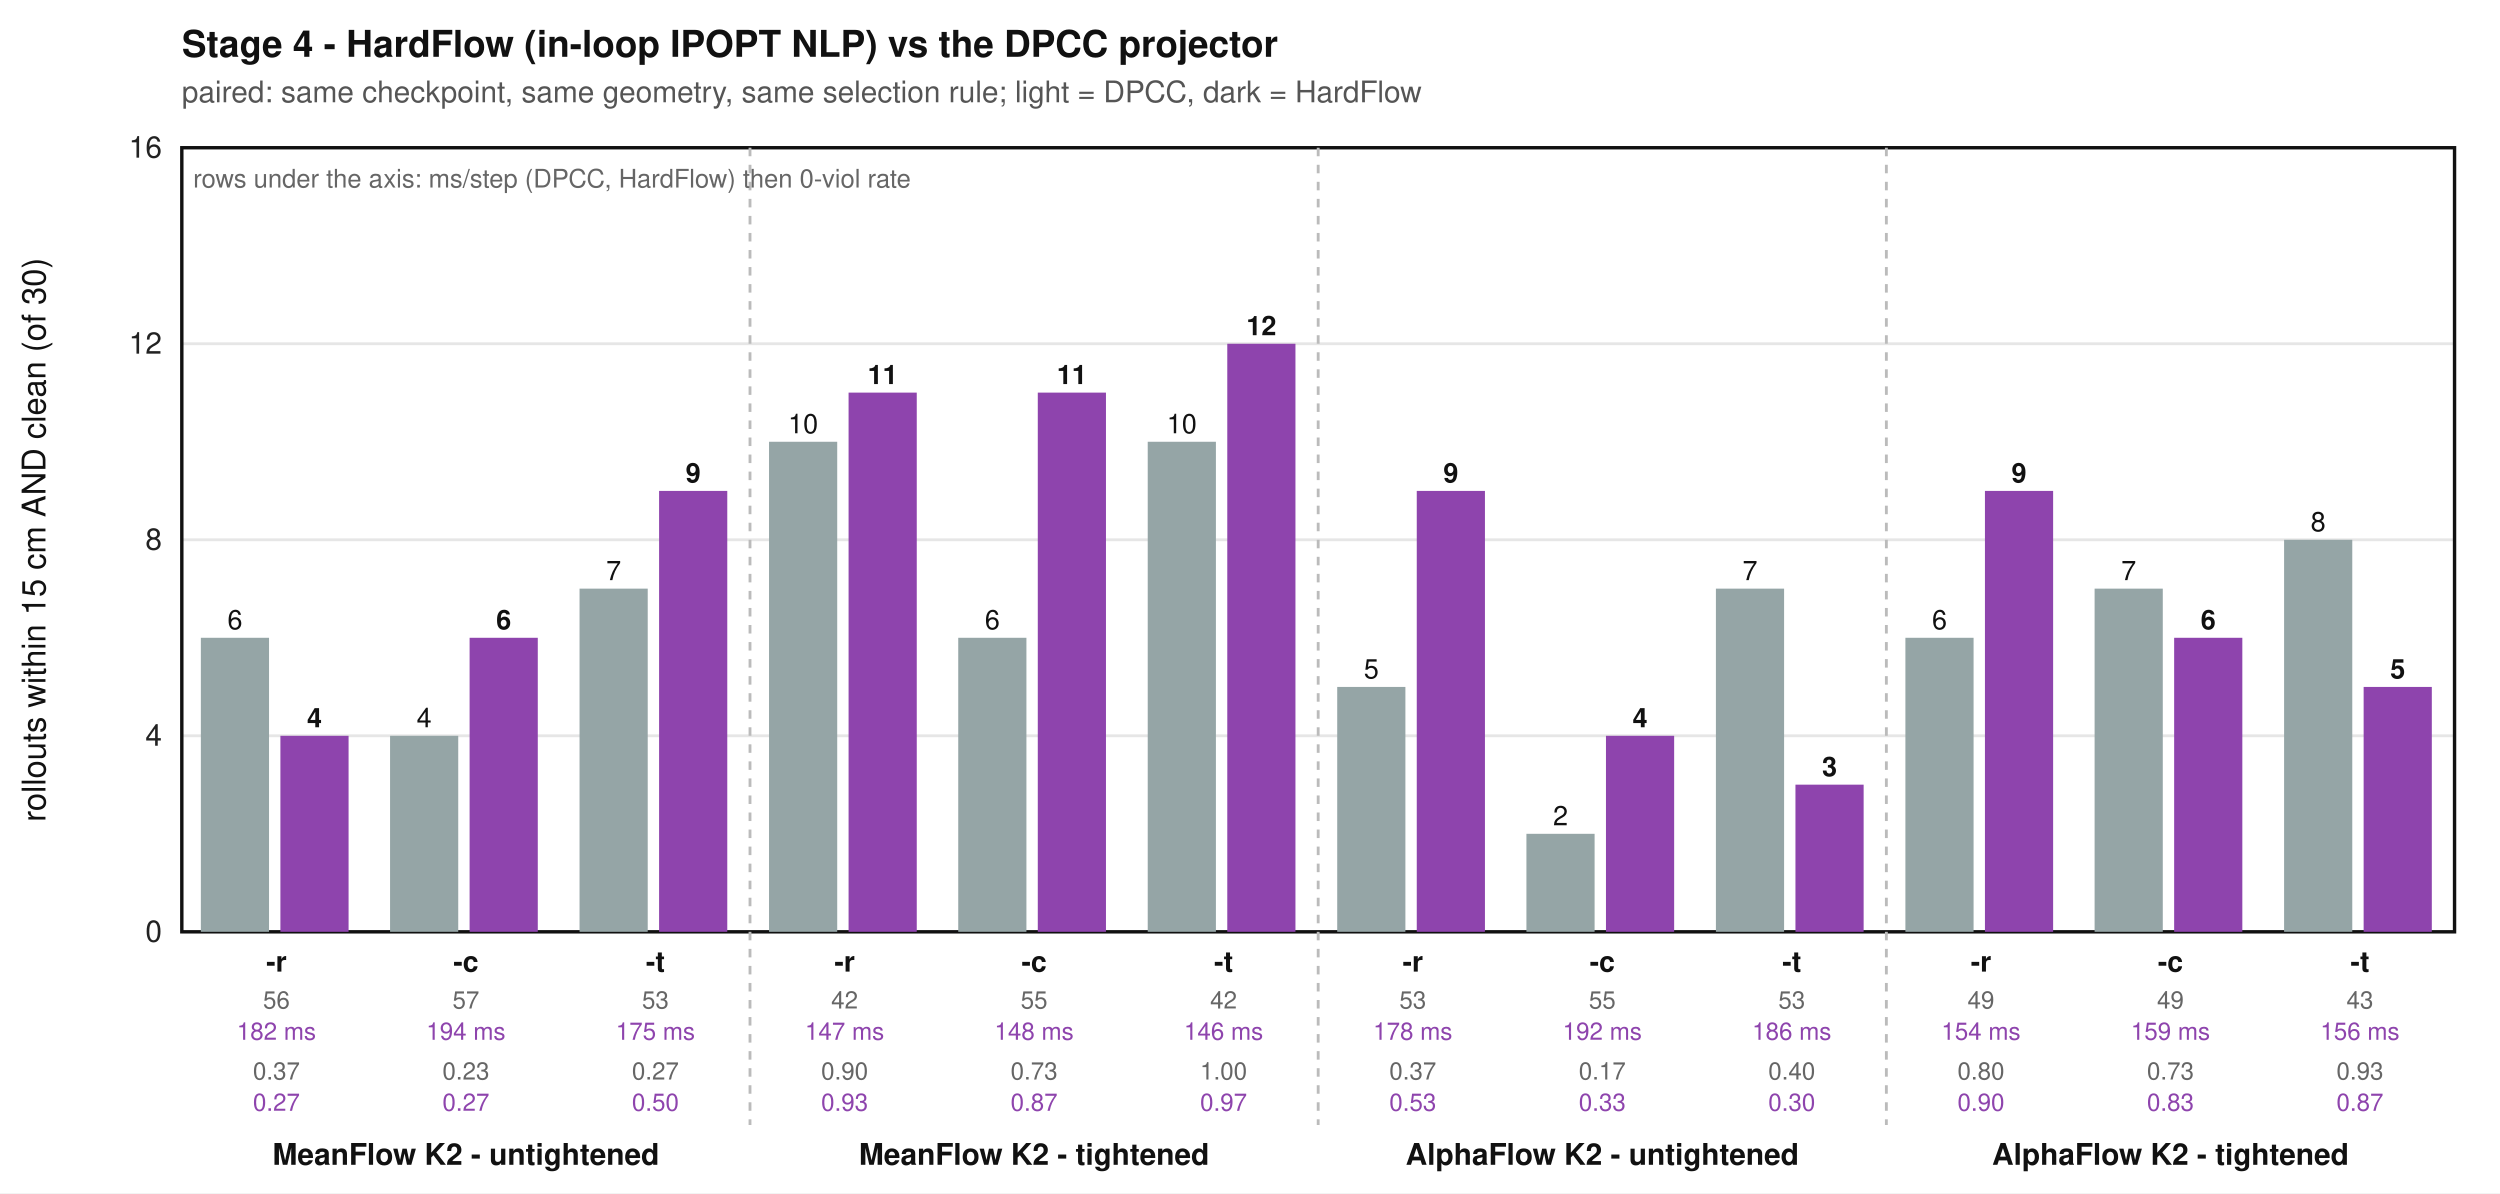
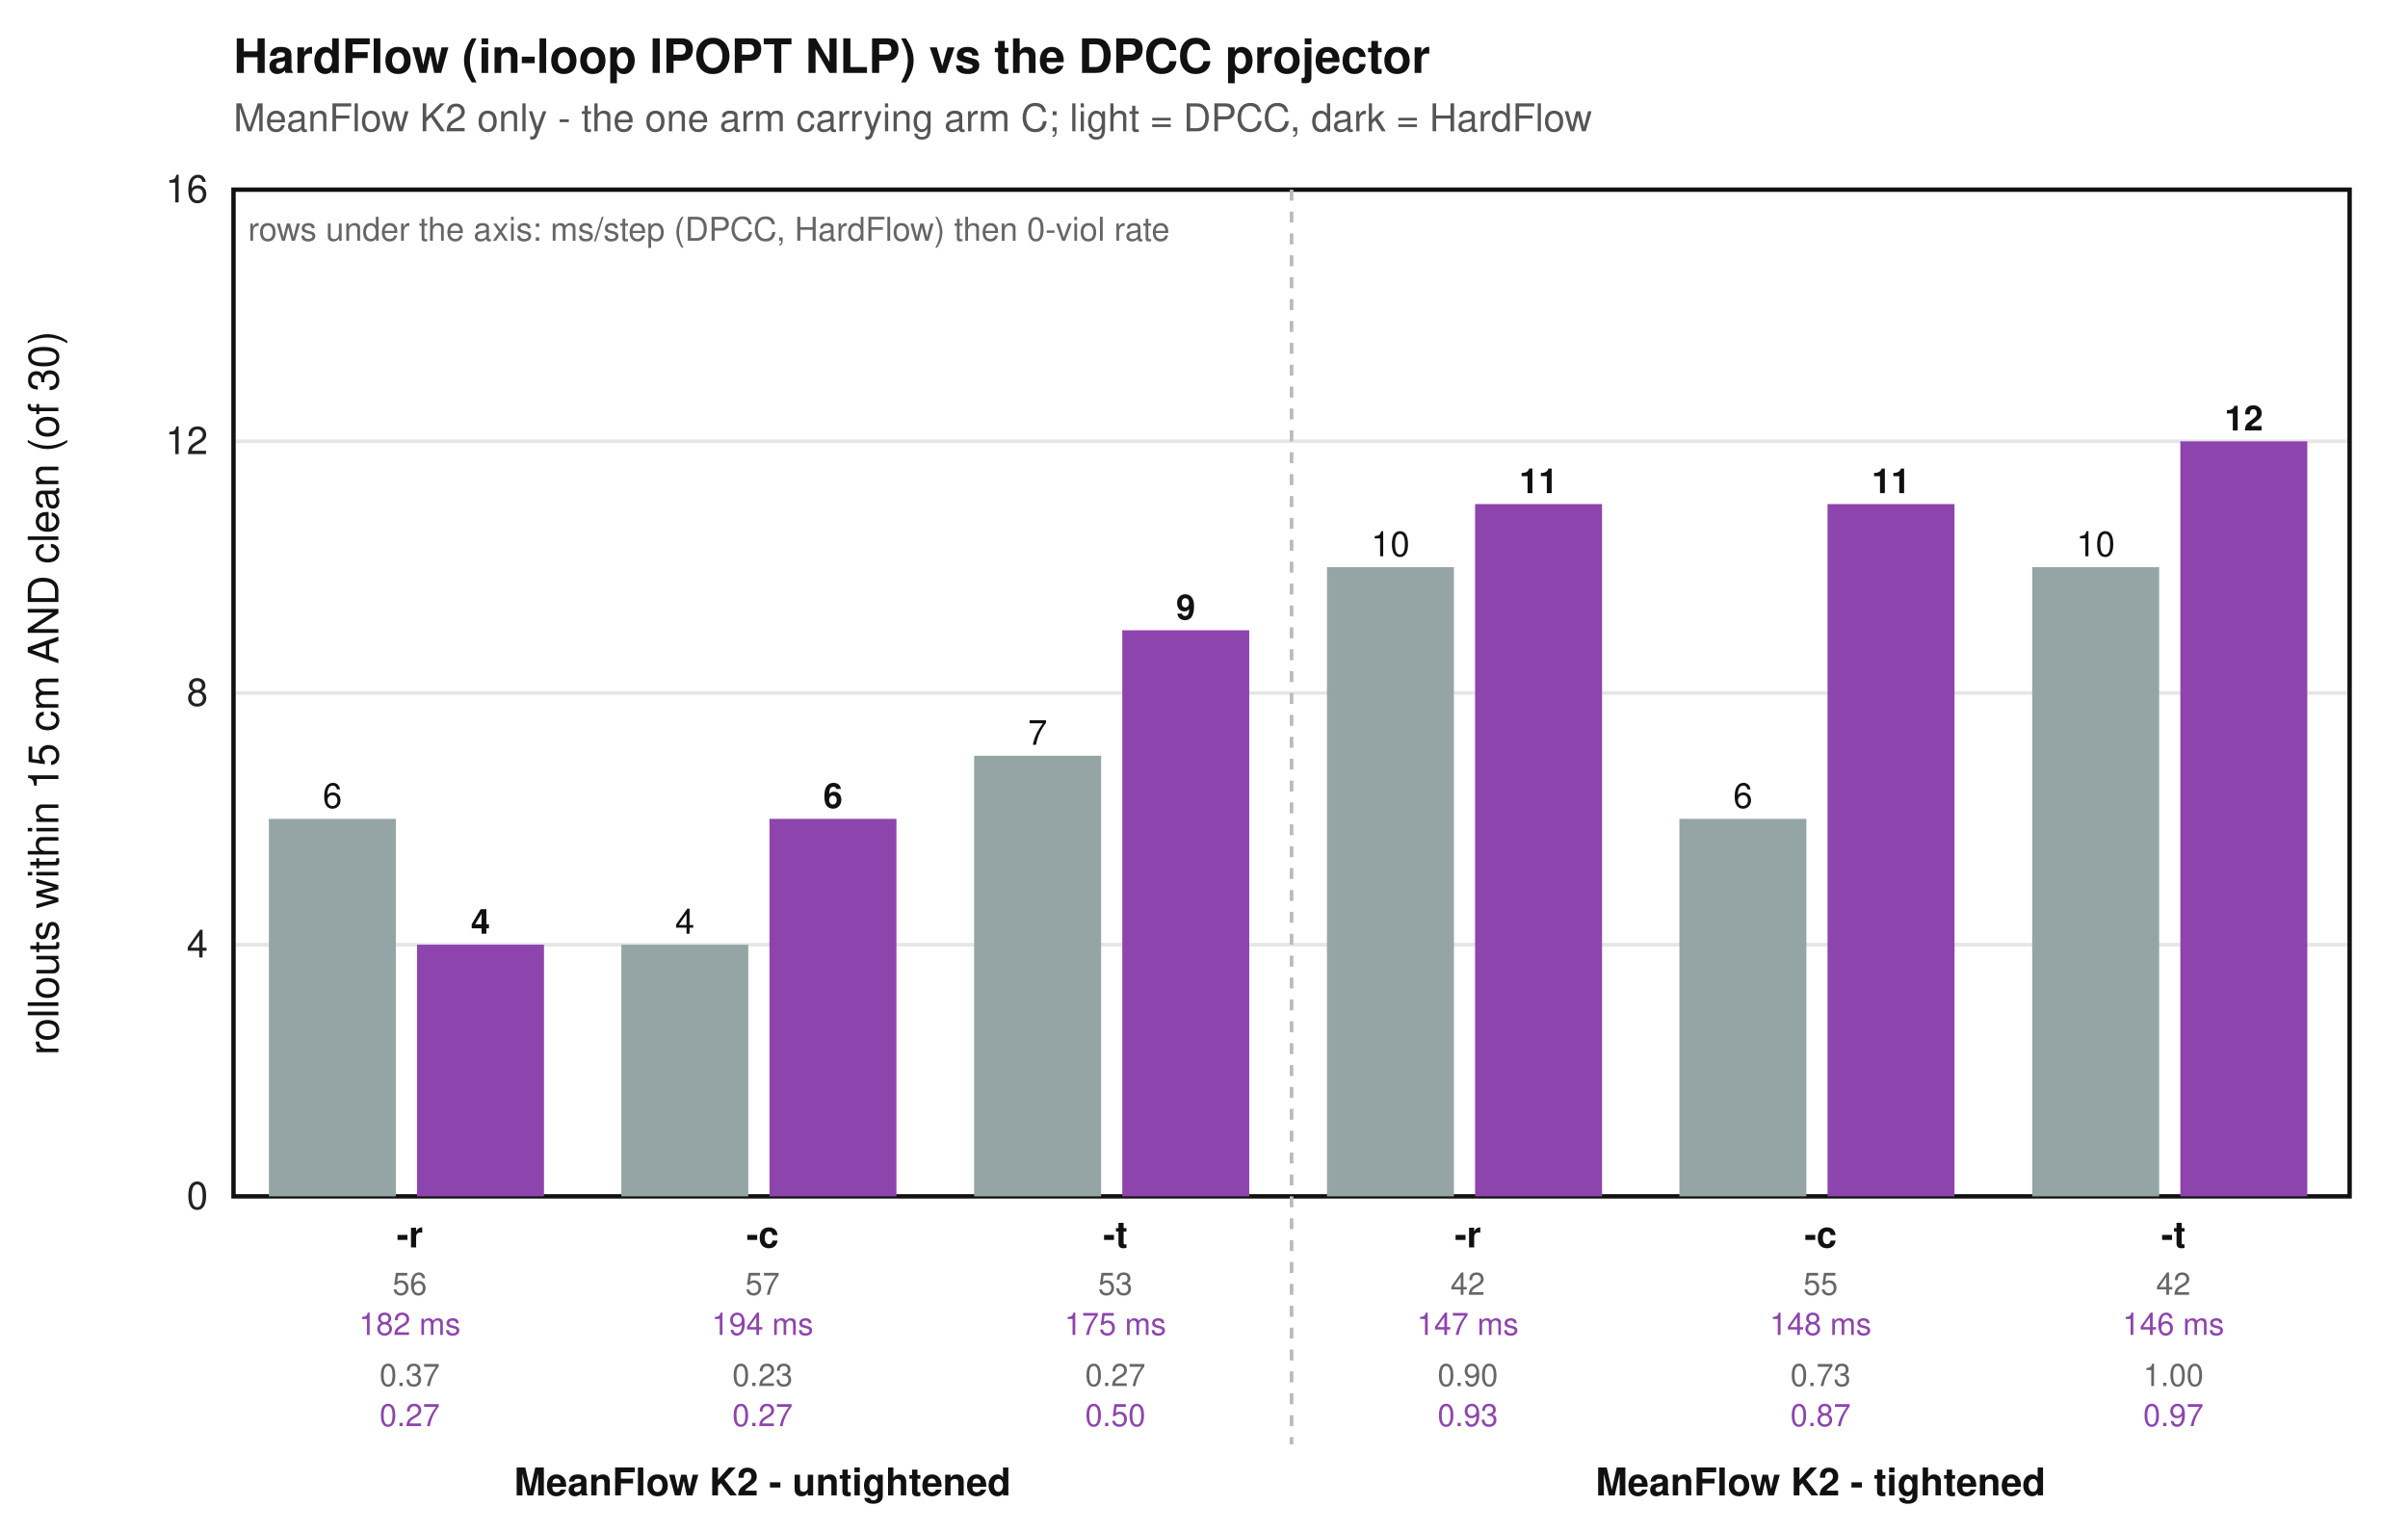
- <svg xmlns="http://www.w3.org/2000/svg" width="880" height="420" viewBox="0 0 880 420">
-   <rect x="0" y="0" width="880" height="420" fill="#ffffff" />
-   <line x1="64" y1="328.0" x2="864" y2="328.0" stroke="#e6e6e6" stroke-width="1" />
+ <svg xmlns="http://www.w3.org/2000/svg" width="660" height="420" viewBox="0 0 660 420">
+   <rect x="0" y="0" width="660" height="420" fill="#ffffff" />
+   <line x1="64" y1="328.0" x2="644" y2="328.0" stroke="#e6e6e6" stroke-width="1" />
  <text x="57.0" y="331.5" font-size="10.5" fill="#222" text-anchor="end" font-family="Helvetica,Arial,sans-serif">0</text>
-   <line x1="64" y1="259.0" x2="864" y2="259.0" stroke="#e6e6e6" stroke-width="1" />
+   <line x1="64" y1="259.0" x2="644" y2="259.0" stroke="#e6e6e6" stroke-width="1" />
  <text x="57.0" y="262.5" font-size="10.5" fill="#222" text-anchor="end" font-family="Helvetica,Arial,sans-serif">4</text>
-   <line x1="64" y1="190.0" x2="864" y2="190.0" stroke="#e6e6e6" stroke-width="1" />
+   <line x1="64" y1="190.0" x2="644" y2="190.0" stroke="#e6e6e6" stroke-width="1" />
  <text x="57.0" y="193.5" font-size="10.5" fill="#222" text-anchor="end" font-family="Helvetica,Arial,sans-serif">8</text>
-   <line x1="64" y1="121.0" x2="864" y2="121.0" stroke="#e6e6e6" stroke-width="1" />
+   <line x1="64" y1="121.0" x2="644" y2="121.0" stroke="#e6e6e6" stroke-width="1" />
  <text x="57.0" y="124.5" font-size="10.5" fill="#222" text-anchor="end" font-family="Helvetica,Arial,sans-serif">12</text>
-   <line x1="64" y1="52.0" x2="864" y2="52.0" stroke="#e6e6e6" stroke-width="1" />
+   <line x1="64" y1="52.0" x2="644" y2="52.0" stroke="#e6e6e6" stroke-width="1" />
  <text x="57.0" y="55.5" font-size="10.5" fill="#222" text-anchor="end" font-family="Helvetica,Arial,sans-serif">16</text>
-   <rect x="64" y="52" width="800" height="276" fill="none" stroke="#111" stroke-width="1.2" />
+   <rect x="64" y="52" width="580" height="276" fill="none" stroke="#111" stroke-width="1.2" />
  <text x="16" y="190.0" font-size="11.5" fill="#111" text-anchor="middle" font-family="Helvetica,Arial,sans-serif" transform="rotate(-90 16 190.0)">rollouts within 15 cm AND clean  (of 30)</text>
-   <text x="64.0" y="20.0" font-size="13" fill="#111" text-anchor="start" font-family="Helvetica,Arial,sans-serif" font-weight="bold">Stage 4 - HardFlow (in-loop IPOPT NLP) vs the DPCC projector</text>
-   <text x="64.0" y="36.0" font-size="10.5" fill="#555" text-anchor="start" font-family="Helvetica,Arial,sans-serif">paired: same checkpoint, same geometry, same selection rule; light = DPCC, dark = HardFlow</text>
-   <rect x="70.7" y="224.5" width="24.0" height="103.5" fill="#95a5a6" fill-opacity="1.0" stroke="none" stroke-width="1.0" />
-   <rect x="98.7" y="259.0" width="24.0" height="69.0" fill="#8e44ad" fill-opacity="1.0" stroke="none" stroke-width="1.0" />
-   <text x="82.7" y="221.5" font-size="9.5" fill="#111" text-anchor="middle" font-family="Helvetica,Arial,sans-serif">6</text>
-   <text x="110.7" y="256.0" font-size="9.5" fill="#111" text-anchor="middle" font-family="Helvetica,Arial,sans-serif" font-weight="bold">4</text>
-   <text x="97.3" y="342.0" font-size="10" fill="#111" text-anchor="middle" font-family="Helvetica,Arial,sans-serif" font-weight="bold">-r</text>
-   <text x="97.3" y="355.0" font-size="8.5" fill="#666" text-anchor="middle" font-family="Helvetica,Arial,sans-serif">56</text>
-   <text x="97.3" y="366.0" font-size="8.5" fill="#8e44ad" text-anchor="middle" font-family="Helvetica,Arial,sans-serif">182 ms</text>
-   <text x="97.3" y="380.0" font-size="8.5" fill="#666" text-anchor="middle" font-family="Helvetica,Arial,sans-serif">0.37</text>
-   <text x="97.3" y="391.0" font-size="8.5" fill="#8e44ad" text-anchor="middle" font-family="Helvetica,Arial,sans-serif">0.27</text>
-   <rect x="137.3" y="259.0" width="24.0" height="69.0" fill="#95a5a6" fill-opacity="1.0" stroke="none" stroke-width="1.0" />
-   <rect x="165.3" y="224.5" width="24.0" height="103.5" fill="#8e44ad" fill-opacity="1.0" stroke="none" stroke-width="1.0" />
-   <text x="149.3" y="256.0" font-size="9.5" fill="#111" text-anchor="middle" font-family="Helvetica,Arial,sans-serif">4</text>
-   <text x="177.3" y="221.5" font-size="9.5" fill="#111" text-anchor="middle" font-family="Helvetica,Arial,sans-serif" font-weight="bold">6</text>
-   <text x="164.0" y="342.0" font-size="10" fill="#111" text-anchor="middle" font-family="Helvetica,Arial,sans-serif" font-weight="bold">-c</text>
-   <text x="164.0" y="355.0" font-size="8.5" fill="#666" text-anchor="middle" font-family="Helvetica,Arial,sans-serif">57</text>
-   <text x="164.0" y="366.0" font-size="8.5" fill="#8e44ad" text-anchor="middle" font-family="Helvetica,Arial,sans-serif">194 ms</text>
-   <text x="164.0" y="380.0" font-size="8.5" fill="#666" text-anchor="middle" font-family="Helvetica,Arial,sans-serif">0.23</text>
-   <text x="164.0" y="391.0" font-size="8.5" fill="#8e44ad" text-anchor="middle" font-family="Helvetica,Arial,sans-serif">0.27</text>
-   <rect x="204.0" y="207.2" width="24.0" height="120.8" fill="#95a5a6" fill-opacity="1.0" stroke="none" stroke-width="1.0" />
-   <rect x="232.0" y="172.8" width="24.0" height="155.2" fill="#8e44ad" fill-opacity="1.0" stroke="none" stroke-width="1.0" />
-   <text x="216.0" y="204.2" font-size="9.5" fill="#111" text-anchor="middle" font-family="Helvetica,Arial,sans-serif">7</text>
-   <text x="244.0" y="169.8" font-size="9.5" fill="#111" text-anchor="middle" font-family="Helvetica,Arial,sans-serif" font-weight="bold">9</text>
-   <text x="230.7" y="342.0" font-size="10" fill="#111" text-anchor="middle" font-family="Helvetica,Arial,sans-serif" font-weight="bold">-t</text>
-   <text x="230.7" y="355.0" font-size="8.5" fill="#666" text-anchor="middle" font-family="Helvetica,Arial,sans-serif">53</text>
-   <text x="230.7" y="366.0" font-size="8.5" fill="#8e44ad" text-anchor="middle" font-family="Helvetica,Arial,sans-serif">175 ms</text>
-   <text x="230.7" y="380.0" font-size="8.5" fill="#666" text-anchor="middle" font-family="Helvetica,Arial,sans-serif">0.27</text>
-   <text x="230.7" y="391.0" font-size="8.5" fill="#8e44ad" text-anchor="middle" font-family="Helvetica,Arial,sans-serif">0.50</text>
-   <text x="164.0" y="410.0" font-size="10.5" fill="#111" text-anchor="middle" font-family="Helvetica,Arial,sans-serif" font-weight="bold">MeanFlow K2 - untightened</text>
-   <line x1="264.0" y1="52.0" x2="264.0" y2="396.0" stroke="#bbb" stroke-width="1.0" stroke-dasharray="3,3" />
-   <rect x="270.7" y="155.5" width="24.0" height="172.5" fill="#95a5a6" fill-opacity="1.0" stroke="none" stroke-width="1.0" />
-   <rect x="298.7" y="138.2" width="24.0" height="189.8" fill="#8e44ad" fill-opacity="1.0" stroke="none" stroke-width="1.0" />
-   <text x="282.7" y="152.5" font-size="9.5" fill="#111" text-anchor="middle" font-family="Helvetica,Arial,sans-serif">10</text>
-   <text x="310.7" y="135.2" font-size="9.5" fill="#111" text-anchor="middle" font-family="Helvetica,Arial,sans-serif" font-weight="bold">11</text>
-   <text x="297.3" y="342.0" font-size="10" fill="#111" text-anchor="middle" font-family="Helvetica,Arial,sans-serif" font-weight="bold">-r</text>
-   <text x="297.3" y="355.0" font-size="8.5" fill="#666" text-anchor="middle" font-family="Helvetica,Arial,sans-serif">42</text>
-   <text x="297.3" y="366.0" font-size="8.5" fill="#8e44ad" text-anchor="middle" font-family="Helvetica,Arial,sans-serif">147 ms</text>
-   <text x="297.3" y="380.0" font-size="8.5" fill="#666" text-anchor="middle" font-family="Helvetica,Arial,sans-serif">0.90</text>
-   <text x="297.3" y="391.0" font-size="8.5" fill="#8e44ad" text-anchor="middle" font-family="Helvetica,Arial,sans-serif">0.93</text>
-   <rect x="337.3" y="224.5" width="24.0" height="103.5" fill="#95a5a6" fill-opacity="1.0" stroke="none" stroke-width="1.0" />
-   <rect x="365.3" y="138.2" width="24.0" height="189.8" fill="#8e44ad" fill-opacity="1.0" stroke="none" stroke-width="1.0" />
-   <text x="349.3" y="221.5" font-size="9.5" fill="#111" text-anchor="middle" font-family="Helvetica,Arial,sans-serif">6</text>
-   <text x="377.3" y="135.2" font-size="9.5" fill="#111" text-anchor="middle" font-family="Helvetica,Arial,sans-serif" font-weight="bold">11</text>
-   <text x="364.0" y="342.0" font-size="10" fill="#111" text-anchor="middle" font-family="Helvetica,Arial,sans-serif" font-weight="bold">-c</text>
-   <text x="364.0" y="355.0" font-size="8.5" fill="#666" text-anchor="middle" font-family="Helvetica,Arial,sans-serif">55</text>
-   <text x="364.0" y="366.0" font-size="8.5" fill="#8e44ad" text-anchor="middle" font-family="Helvetica,Arial,sans-serif">148 ms</text>
-   <text x="364.0" y="380.0" font-size="8.5" fill="#666" text-anchor="middle" font-family="Helvetica,Arial,sans-serif">0.73</text>
-   <text x="364.0" y="391.0" font-size="8.5" fill="#8e44ad" text-anchor="middle" font-family="Helvetica,Arial,sans-serif">0.87</text>
-   <rect x="404.0" y="155.5" width="24.0" height="172.5" fill="#95a5a6" fill-opacity="1.0" stroke="none" stroke-width="1.0" />
-   <rect x="432.0" y="121.0" width="24.0" height="207.0" fill="#8e44ad" fill-opacity="1.0" stroke="none" stroke-width="1.0" />
-   <text x="416.0" y="152.5" font-size="9.5" fill="#111" text-anchor="middle" font-family="Helvetica,Arial,sans-serif">10</text>
-   <text x="444.0" y="118.0" font-size="9.5" fill="#111" text-anchor="middle" font-family="Helvetica,Arial,sans-serif" font-weight="bold">12</text>
-   <text x="430.7" y="342.0" font-size="10" fill="#111" text-anchor="middle" font-family="Helvetica,Arial,sans-serif" font-weight="bold">-t</text>
-   <text x="430.7" y="355.0" font-size="8.5" fill="#666" text-anchor="middle" font-family="Helvetica,Arial,sans-serif">42</text>
-   <text x="430.7" y="366.0" font-size="8.5" fill="#8e44ad" text-anchor="middle" font-family="Helvetica,Arial,sans-serif">146 ms</text>
-   <text x="430.7" y="380.0" font-size="8.5" fill="#666" text-anchor="middle" font-family="Helvetica,Arial,sans-serif">1.00</text>
-   <text x="430.7" y="391.0" font-size="8.5" fill="#8e44ad" text-anchor="middle" font-family="Helvetica,Arial,sans-serif">0.97</text>
-   <text x="364.0" y="410.0" font-size="10.5" fill="#111" text-anchor="middle" font-family="Helvetica,Arial,sans-serif" font-weight="bold">MeanFlow K2 - tightened</text>
-   <line x1="464.0" y1="52.0" x2="464.0" y2="396.0" stroke="#bbb" stroke-width="1.0" stroke-dasharray="3,3" />
-   <rect x="470.7" y="241.8" width="24.0" height="86.2" fill="#95a5a6" fill-opacity="1.0" stroke="none" stroke-width="1.0" />
-   <rect x="498.7" y="172.8" width="24.0" height="155.2" fill="#8e44ad" fill-opacity="1.0" stroke="none" stroke-width="1.0" />
-   <text x="482.7" y="238.8" font-size="9.5" fill="#111" text-anchor="middle" font-family="Helvetica,Arial,sans-serif">5</text>
-   <text x="510.7" y="169.8" font-size="9.5" fill="#111" text-anchor="middle" font-family="Helvetica,Arial,sans-serif" font-weight="bold">9</text>
-   <text x="497.3" y="342.0" font-size="10" fill="#111" text-anchor="middle" font-family="Helvetica,Arial,sans-serif" font-weight="bold">-r</text>
-   <text x="497.3" y="355.0" font-size="8.5" fill="#666" text-anchor="middle" font-family="Helvetica,Arial,sans-serif">53</text>
-   <text x="497.3" y="366.0" font-size="8.5" fill="#8e44ad" text-anchor="middle" font-family="Helvetica,Arial,sans-serif">178 ms</text>
-   <text x="497.3" y="380.0" font-size="8.5" fill="#666" text-anchor="middle" font-family="Helvetica,Arial,sans-serif">0.37</text>
-   <text x="497.3" y="391.0" font-size="8.5" fill="#8e44ad" text-anchor="middle" font-family="Helvetica,Arial,sans-serif">0.53</text>
-   <rect x="537.3" y="293.5" width="24.0" height="34.5" fill="#95a5a6" fill-opacity="1.0" stroke="none" stroke-width="1.0" />
-   <rect x="565.3" y="259.0" width="24.0" height="69.0" fill="#8e44ad" fill-opacity="1.0" stroke="none" stroke-width="1.0" />
-   <text x="549.3" y="290.5" font-size="9.5" fill="#111" text-anchor="middle" font-family="Helvetica,Arial,sans-serif">2</text>
-   <text x="577.3" y="256.0" font-size="9.5" fill="#111" text-anchor="middle" font-family="Helvetica,Arial,sans-serif" font-weight="bold">4</text>
-   <text x="564.0" y="342.0" font-size="10" fill="#111" text-anchor="middle" font-family="Helvetica,Arial,sans-serif" font-weight="bold">-c</text>
-   <text x="564.0" y="355.0" font-size="8.5" fill="#666" text-anchor="middle" font-family="Helvetica,Arial,sans-serif">55</text>
-   <text x="564.0" y="366.0" font-size="8.5" fill="#8e44ad" text-anchor="middle" font-family="Helvetica,Arial,sans-serif">192 ms</text>
-   <text x="564.0" y="380.0" font-size="8.5" fill="#666" text-anchor="middle" font-family="Helvetica,Arial,sans-serif">0.17</text>
-   <text x="564.0" y="391.0" font-size="8.5" fill="#8e44ad" text-anchor="middle" font-family="Helvetica,Arial,sans-serif">0.33</text>
-   <rect x="604.0" y="207.2" width="24.0" height="120.8" fill="#95a5a6" fill-opacity="1.0" stroke="none" stroke-width="1.0" />
-   <rect x="632.0" y="276.2" width="24.0" height="51.8" fill="#8e44ad" fill-opacity="1.0" stroke="none" stroke-width="1.0" />
-   <text x="616.0" y="204.2" font-size="9.5" fill="#111" text-anchor="middle" font-family="Helvetica,Arial,sans-serif">7</text>
-   <text x="644.0" y="273.2" font-size="9.5" fill="#111" text-anchor="middle" font-family="Helvetica,Arial,sans-serif" font-weight="bold">3</text>
-   <text x="630.7" y="342.0" font-size="10" fill="#111" text-anchor="middle" font-family="Helvetica,Arial,sans-serif" font-weight="bold">-t</text>
-   <text x="630.7" y="355.0" font-size="8.5" fill="#666" text-anchor="middle" font-family="Helvetica,Arial,sans-serif">53</text>
-   <text x="630.7" y="366.0" font-size="8.5" fill="#8e44ad" text-anchor="middle" font-family="Helvetica,Arial,sans-serif">186 ms</text>
-   <text x="630.7" y="380.0" font-size="8.5" fill="#666" text-anchor="middle" font-family="Helvetica,Arial,sans-serif">0.40</text>
-   <text x="630.7" y="391.0" font-size="8.5" fill="#8e44ad" text-anchor="middle" font-family="Helvetica,Arial,sans-serif">0.30</text>
-   <text x="564.0" y="410.0" font-size="10.5" fill="#111" text-anchor="middle" font-family="Helvetica,Arial,sans-serif" font-weight="bold">AlphaFlow K2 - untightened</text>
-   <line x1="664.0" y1="52.0" x2="664.0" y2="396.0" stroke="#bbb" stroke-width="1.0" stroke-dasharray="3,3" />
-   <rect x="670.7" y="224.5" width="24.0" height="103.5" fill="#95a5a6" fill-opacity="1.0" stroke="none" stroke-width="1.0" />
-   <rect x="698.7" y="172.8" width="24.0" height="155.2" fill="#8e44ad" fill-opacity="1.0" stroke="none" stroke-width="1.0" />
-   <text x="682.7" y="221.5" font-size="9.5" fill="#111" text-anchor="middle" font-family="Helvetica,Arial,sans-serif">6</text>
-   <text x="710.7" y="169.8" font-size="9.5" fill="#111" text-anchor="middle" font-family="Helvetica,Arial,sans-serif" font-weight="bold">9</text>
-   <text x="697.3" y="342.0" font-size="10" fill="#111" text-anchor="middle" font-family="Helvetica,Arial,sans-serif" font-weight="bold">-r</text>
-   <text x="697.3" y="355.0" font-size="8.5" fill="#666" text-anchor="middle" font-family="Helvetica,Arial,sans-serif">49</text>
-   <text x="697.3" y="366.0" font-size="8.5" fill="#8e44ad" text-anchor="middle" font-family="Helvetica,Arial,sans-serif">154 ms</text>
-   <text x="697.3" y="380.0" font-size="8.5" fill="#666" text-anchor="middle" font-family="Helvetica,Arial,sans-serif">0.80</text>
-   <text x="697.3" y="391.0" font-size="8.5" fill="#8e44ad" text-anchor="middle" font-family="Helvetica,Arial,sans-serif">0.90</text>
-   <rect x="737.3" y="207.2" width="24.0" height="120.8" fill="#95a5a6" fill-opacity="1.0" stroke="none" stroke-width="1.0" />
-   <rect x="765.3" y="224.5" width="24.0" height="103.5" fill="#8e44ad" fill-opacity="1.0" stroke="none" stroke-width="1.0" />
-   <text x="749.3" y="204.2" font-size="9.5" fill="#111" text-anchor="middle" font-family="Helvetica,Arial,sans-serif">7</text>
-   <text x="777.3" y="221.5" font-size="9.5" fill="#111" text-anchor="middle" font-family="Helvetica,Arial,sans-serif" font-weight="bold">6</text>
-   <text x="764.0" y="342.0" font-size="10" fill="#111" text-anchor="middle" font-family="Helvetica,Arial,sans-serif" font-weight="bold">-c</text>
-   <text x="764.0" y="355.0" font-size="8.5" fill="#666" text-anchor="middle" font-family="Helvetica,Arial,sans-serif">49</text>
-   <text x="764.0" y="366.0" font-size="8.5" fill="#8e44ad" text-anchor="middle" font-family="Helvetica,Arial,sans-serif">159 ms</text>
-   <text x="764.0" y="380.0" font-size="8.5" fill="#666" text-anchor="middle" font-family="Helvetica,Arial,sans-serif">0.73</text>
-   <text x="764.0" y="391.0" font-size="8.5" fill="#8e44ad" text-anchor="middle" font-family="Helvetica,Arial,sans-serif">0.83</text>
-   <rect x="804.0" y="190.0" width="24.0" height="138.0" fill="#95a5a6" fill-opacity="1.0" stroke="none" stroke-width="1.0" />
-   <rect x="832.0" y="241.8" width="24.0" height="86.2" fill="#8e44ad" fill-opacity="1.0" stroke="none" stroke-width="1.0" />
-   <text x="816.0" y="187.0" font-size="9.5" fill="#111" text-anchor="middle" font-family="Helvetica,Arial,sans-serif">8</text>
-   <text x="844.0" y="238.8" font-size="9.5" fill="#111" text-anchor="middle" font-family="Helvetica,Arial,sans-serif" font-weight="bold">5</text>
-   <text x="830.7" y="342.0" font-size="10" fill="#111" text-anchor="middle" font-family="Helvetica,Arial,sans-serif" font-weight="bold">-t</text>
-   <text x="830.7" y="355.0" font-size="8.5" fill="#666" text-anchor="middle" font-family="Helvetica,Arial,sans-serif">43</text>
-   <text x="830.7" y="366.0" font-size="8.5" fill="#8e44ad" text-anchor="middle" font-family="Helvetica,Arial,sans-serif">156 ms</text>
-   <text x="830.7" y="380.0" font-size="8.5" fill="#666" text-anchor="middle" font-family="Helvetica,Arial,sans-serif">0.93</text>
-   <text x="830.7" y="391.0" font-size="8.5" fill="#8e44ad" text-anchor="middle" font-family="Helvetica,Arial,sans-serif">0.87</text>
-   <text x="764.0" y="410.0" font-size="10.5" fill="#111" text-anchor="middle" font-family="Helvetica,Arial,sans-serif" font-weight="bold">AlphaFlow K2 - tightened</text>
+   <text x="64.0" y="20.0" font-size="13" fill="#111" text-anchor="start" font-family="Helvetica,Arial,sans-serif" font-weight="bold">HardFlow (in-loop IPOPT NLP) vs the DPCC projector</text>
+   <text x="64.0" y="36.0" font-size="10.5" fill="#555" text-anchor="start" font-family="Helvetica,Arial,sans-serif">MeanFlow K2 only - the one arm carrying arm C; light = DPCC, dark = HardFlow</text>
+   <rect x="73.7" y="224.5" width="34.8" height="103.5" fill="#95a5a6" fill-opacity="1.0" stroke="none" stroke-width="1.0" />
+   <rect x="114.3" y="259.0" width="34.8" height="69.0" fill="#8e44ad" fill-opacity="1.0" stroke="none" stroke-width="1.0" />
+   <text x="91.1" y="221.5" font-size="9.5" fill="#111" text-anchor="middle" font-family="Helvetica,Arial,sans-serif">6</text>
+   <text x="131.7" y="256.0" font-size="9.5" fill="#111" text-anchor="middle" font-family="Helvetica,Arial,sans-serif" font-weight="bold">4</text>
+   <text x="112.3" y="342.0" font-size="10" fill="#111" text-anchor="middle" font-family="Helvetica,Arial,sans-serif" font-weight="bold">-r</text>
+   <text x="112.3" y="355.0" font-size="8.5" fill="#666" text-anchor="middle" font-family="Helvetica,Arial,sans-serif">56</text>
+   <text x="112.3" y="366.0" font-size="8.5" fill="#8e44ad" text-anchor="middle" font-family="Helvetica,Arial,sans-serif">182 ms</text>
+   <text x="112.3" y="380.0" font-size="8.5" fill="#666" text-anchor="middle" font-family="Helvetica,Arial,sans-serif">0.37</text>
+   <text x="112.3" y="391.0" font-size="8.5" fill="#8e44ad" text-anchor="middle" font-family="Helvetica,Arial,sans-serif">0.27</text>
+   <rect x="170.3" y="259.0" width="34.8" height="69.0" fill="#95a5a6" fill-opacity="1.0" stroke="none" stroke-width="1.0" />
+   <rect x="210.9" y="224.5" width="34.8" height="103.5" fill="#8e44ad" fill-opacity="1.0" stroke="none" stroke-width="1.0" />
+   <text x="187.7" y="256.0" font-size="9.5" fill="#111" text-anchor="middle" font-family="Helvetica,Arial,sans-serif">4</text>
+   <text x="228.3" y="221.5" font-size="9.5" fill="#111" text-anchor="middle" font-family="Helvetica,Arial,sans-serif" font-weight="bold">6</text>
+   <text x="209.0" y="342.0" font-size="10" fill="#111" text-anchor="middle" font-family="Helvetica,Arial,sans-serif" font-weight="bold">-c</text>
+   <text x="209.0" y="355.0" font-size="8.5" fill="#666" text-anchor="middle" font-family="Helvetica,Arial,sans-serif">57</text>
+   <text x="209.0" y="366.0" font-size="8.5" fill="#8e44ad" text-anchor="middle" font-family="Helvetica,Arial,sans-serif">194 ms</text>
+   <text x="209.0" y="380.0" font-size="8.5" fill="#666" text-anchor="middle" font-family="Helvetica,Arial,sans-serif">0.23</text>
+   <text x="209.0" y="391.0" font-size="8.5" fill="#8e44ad" text-anchor="middle" font-family="Helvetica,Arial,sans-serif">0.27</text>
+   <rect x="267.0" y="207.2" width="34.8" height="120.8" fill="#95a5a6" fill-opacity="1.0" stroke="none" stroke-width="1.0" />
+   <rect x="307.6" y="172.8" width="34.8" height="155.2" fill="#8e44ad" fill-opacity="1.0" stroke="none" stroke-width="1.0" />
+   <text x="284.4" y="204.2" font-size="9.5" fill="#111" text-anchor="middle" font-family="Helvetica,Arial,sans-serif">7</text>
+   <text x="325.0" y="169.8" font-size="9.5" fill="#111" text-anchor="middle" font-family="Helvetica,Arial,sans-serif" font-weight="bold">9</text>
+   <text x="305.7" y="342.0" font-size="10" fill="#111" text-anchor="middle" font-family="Helvetica,Arial,sans-serif" font-weight="bold">-t</text>
+   <text x="305.7" y="355.0" font-size="8.5" fill="#666" text-anchor="middle" font-family="Helvetica,Arial,sans-serif">53</text>
+   <text x="305.7" y="366.0" font-size="8.5" fill="#8e44ad" text-anchor="middle" font-family="Helvetica,Arial,sans-serif">175 ms</text>
+   <text x="305.7" y="380.0" font-size="8.5" fill="#666" text-anchor="middle" font-family="Helvetica,Arial,sans-serif">0.27</text>
+   <text x="305.7" y="391.0" font-size="8.5" fill="#8e44ad" text-anchor="middle" font-family="Helvetica,Arial,sans-serif">0.50</text>
+   <text x="209.0" y="410.0" font-size="10.5" fill="#111" text-anchor="middle" font-family="Helvetica,Arial,sans-serif" font-weight="bold">MeanFlow K2 - untightened</text>
+   <line x1="354.0" y1="52.0" x2="354.0" y2="396.0" stroke="#bbb" stroke-width="1.0" stroke-dasharray="3,3" />
+   <rect x="363.7" y="155.5" width="34.8" height="172.5" fill="#95a5a6" fill-opacity="1.0" stroke="none" stroke-width="1.0" />
+   <rect x="404.3" y="138.2" width="34.8" height="189.8" fill="#8e44ad" fill-opacity="1.0" stroke="none" stroke-width="1.0" />
+   <text x="381.1" y="152.5" font-size="9.5" fill="#111" text-anchor="middle" font-family="Helvetica,Arial,sans-serif">10</text>
+   <text x="421.7" y="135.2" font-size="9.5" fill="#111" text-anchor="middle" font-family="Helvetica,Arial,sans-serif" font-weight="bold">11</text>
+   <text x="402.3" y="342.0" font-size="10" fill="#111" text-anchor="middle" font-family="Helvetica,Arial,sans-serif" font-weight="bold">-r</text>
+   <text x="402.3" y="355.0" font-size="8.5" fill="#666" text-anchor="middle" font-family="Helvetica,Arial,sans-serif">42</text>
+   <text x="402.3" y="366.0" font-size="8.5" fill="#8e44ad" text-anchor="middle" font-family="Helvetica,Arial,sans-serif">147 ms</text>
+   <text x="402.3" y="380.0" font-size="8.5" fill="#666" text-anchor="middle" font-family="Helvetica,Arial,sans-serif">0.90</text>
+   <text x="402.3" y="391.0" font-size="8.5" fill="#8e44ad" text-anchor="middle" font-family="Helvetica,Arial,sans-serif">0.93</text>
+   <rect x="460.3" y="224.5" width="34.8" height="103.5" fill="#95a5a6" fill-opacity="1.0" stroke="none" stroke-width="1.0" />
+   <rect x="500.9" y="138.2" width="34.8" height="189.8" fill="#8e44ad" fill-opacity="1.0" stroke="none" stroke-width="1.0" />
+   <text x="477.7" y="221.5" font-size="9.5" fill="#111" text-anchor="middle" font-family="Helvetica,Arial,sans-serif">6</text>
+   <text x="518.3" y="135.2" font-size="9.5" fill="#111" text-anchor="middle" font-family="Helvetica,Arial,sans-serif" font-weight="bold">11</text>
+   <text x="499.0" y="342.0" font-size="10" fill="#111" text-anchor="middle" font-family="Helvetica,Arial,sans-serif" font-weight="bold">-c</text>
+   <text x="499.0" y="355.0" font-size="8.5" fill="#666" text-anchor="middle" font-family="Helvetica,Arial,sans-serif">55</text>
+   <text x="499.0" y="366.0" font-size="8.5" fill="#8e44ad" text-anchor="middle" font-family="Helvetica,Arial,sans-serif">148 ms</text>
+   <text x="499.0" y="380.0" font-size="8.5" fill="#666" text-anchor="middle" font-family="Helvetica,Arial,sans-serif">0.73</text>
+   <text x="499.0" y="391.0" font-size="8.5" fill="#8e44ad" text-anchor="middle" font-family="Helvetica,Arial,sans-serif">0.87</text>
+   <rect x="557.0" y="155.5" width="34.8" height="172.5" fill="#95a5a6" fill-opacity="1.0" stroke="none" stroke-width="1.0" />
+   <rect x="597.6" y="121.0" width="34.8" height="207.0" fill="#8e44ad" fill-opacity="1.0" stroke="none" stroke-width="1.0" />
+   <text x="574.4" y="152.5" font-size="9.5" fill="#111" text-anchor="middle" font-family="Helvetica,Arial,sans-serif">10</text>
+   <text x="615.0" y="118.0" font-size="9.5" fill="#111" text-anchor="middle" font-family="Helvetica,Arial,sans-serif" font-weight="bold">12</text>
+   <text x="595.7" y="342.0" font-size="10" fill="#111" text-anchor="middle" font-family="Helvetica,Arial,sans-serif" font-weight="bold">-t</text>
+   <text x="595.7" y="355.0" font-size="8.5" fill="#666" text-anchor="middle" font-family="Helvetica,Arial,sans-serif">42</text>
+   <text x="595.7" y="366.0" font-size="8.5" fill="#8e44ad" text-anchor="middle" font-family="Helvetica,Arial,sans-serif">146 ms</text>
+   <text x="595.7" y="380.0" font-size="8.5" fill="#666" text-anchor="middle" font-family="Helvetica,Arial,sans-serif">1.00</text>
+   <text x="595.7" y="391.0" font-size="8.5" fill="#8e44ad" text-anchor="middle" font-family="Helvetica,Arial,sans-serif">0.97</text>
+   <text x="499.0" y="410.0" font-size="10.5" fill="#111" text-anchor="middle" font-family="Helvetica,Arial,sans-serif" font-weight="bold">MeanFlow K2 - tightened</text>
  <text x="68.0" y="66.0" font-size="9" fill="#666" text-anchor="start" font-family="Helvetica,Arial,sans-serif">rows under the axis:  ms/step (DPCC, HardFlow)  then  0-viol rate</text>
</svg>
